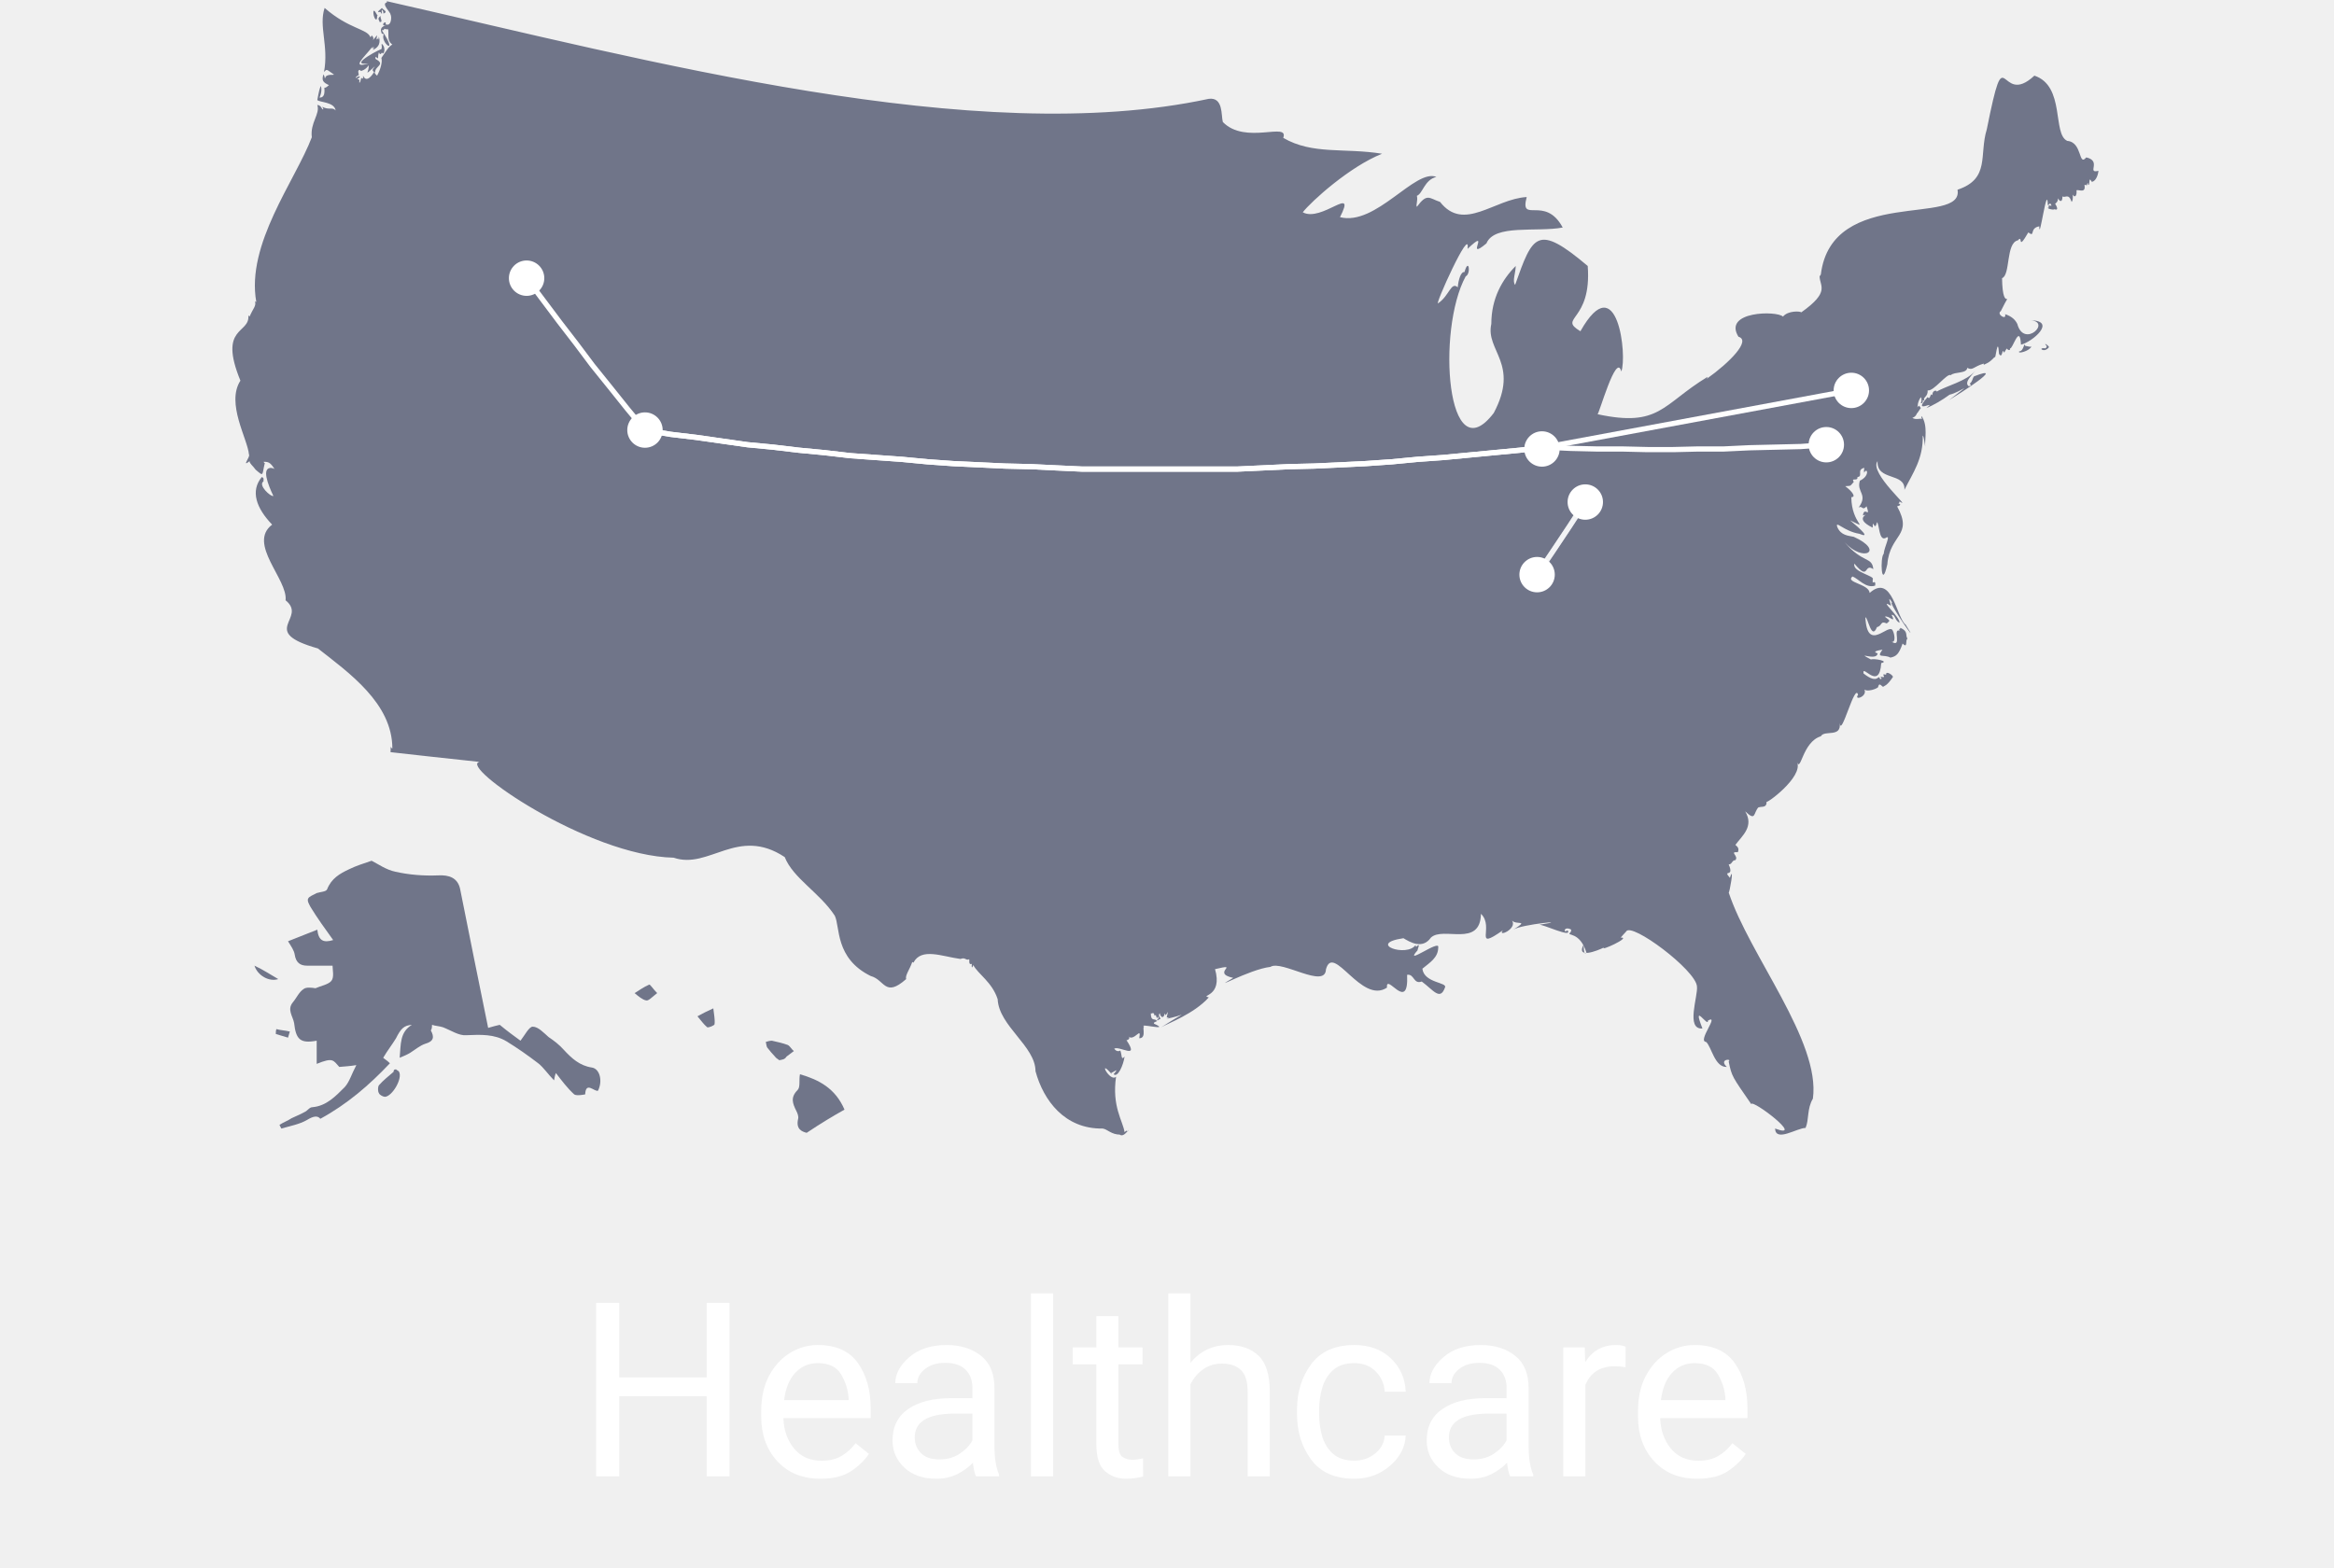
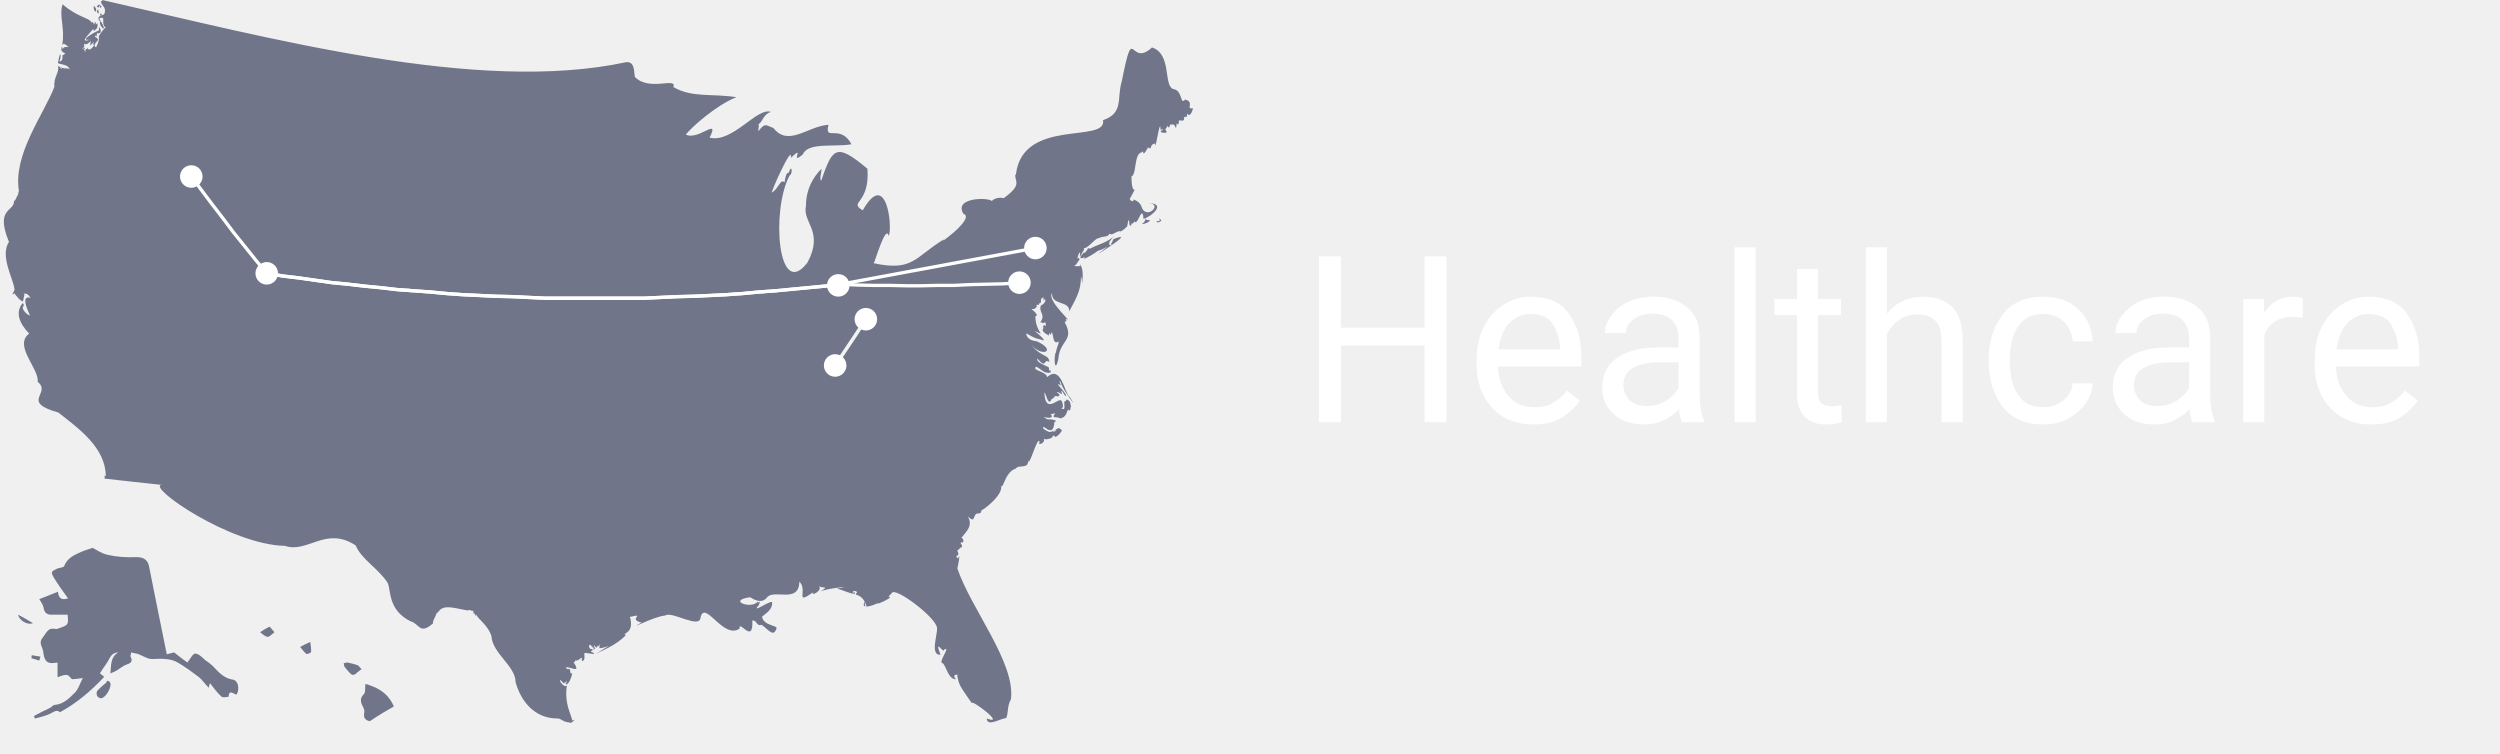
- <svg xmlns="http://www.w3.org/2000/svg" version="1.1" id="Layer_1" x="0px" y="0px" viewBox="0 0 382.5 257" style="enable-background:new 0 0 382.5 257;" xml:space="preserve">
+ <svg xmlns="http://www.w3.org/2000/svg" version="1.1" id="Layer_1" x="0px" y="0px" viewBox="0 0 643 193.7" style="enable-background:new 0 0 643 193.7;" xml:space="preserve">
  <style type="text/css">
	.st0{fill:#707589;}
	.st1{fill:none;stroke:#FFFFFF;stroke-width:0.856;stroke-linejoin:round;stroke-miterlimit:10;}

		.st2{opacity:0.702;fill:none;stroke:#FFFFFF;stroke-width:0.856;stroke-linejoin:round;stroke-miterlimit:10;enable-background:new    ;}
	.st3{fill:#FFFFFF;}
	.st4{font-family:'Roboto';}
- 	.st5{font-size:40px;}
+ 	.st5{font-size:60px;}
</style>
  <g>
-     <path class="st0" d="M70.6,168.9c0.6,1.1,0.5,1.8-0.9,2.2c-0.9,0.3-1.7,1-2.5,1.5c-0.5,0.3-1,0.5-1.7,0.8c0.2-2.2,0-4.2,2-5.4   c-1.3,0.1-1.8,0.6-2.6,2.2c-0.6,1-1.4,2-2.1,3.2c0.2,0.2,0.6,0.4,1.1,0.9c-3.4,3.6-7,6.7-11.4,9.1c-0.5-0.6-1.2-0.4-2.2,0.2   c-1.2,0.7-2.8,1-4.2,1.4c-0.1-0.2-0.2-0.4-0.3-0.6c0.6-0.4,1.4-0.7,2-1.1c0.6-0.3,1.4-0.6,2.1-1c0.5-0.2,0.8-0.8,1.3-0.8   c2.3-0.2,3.8-1.8,5.3-3.3c0.8-0.9,1.1-2.1,1.9-3.6c-1.2,0.2-1.8,0.2-2.8,0.3c-1-1.1-1-1.6-3.7-0.5c0-1.3,0-2.5,0-3.8   c-2.7,0.5-3.4-0.2-3.7-2.9c-0.2-1.1-1.2-2.2-0.2-3.4c0.6-0.7,1-1.7,1.8-2.2c0.4-0.3,1.3-0.2,1.9-0.1c0.9-0.4,2.1-0.6,2.6-1.2   c0.5-0.6,0.2-1.8,0.2-2.5c-1.3,0-2.7,0-4.2,0c-1.1,0-1.8-0.5-2-1.8c-0.1-0.7-0.6-1.4-1.1-2.2c1.5-0.6,3-1.2,4.8-1.9   c0.2,1.8,1,2.2,2.6,1.7c-1.3-1.8-2.6-3.6-3.7-5.4c-0.2-0.4-0.6-1-0.4-1.4c0.2-0.4,0.9-0.6,1.4-0.9c0.6-0.2,1.5-0.2,1.7-0.6   c0.7-1.8,2.1-2.6,3.6-3.3c1-0.5,2.2-0.9,3.7-1.4c1,0.5,2.4,1.5,3.9,1.8c2.2,0.5,4.6,0.7,7,0.6c1.8-0.1,3.2,0.4,3.6,2.2   c1.5,7.5,3,15,4.6,22.8c0.7-0.2,1.4-0.4,1.9-0.5c1.2,1,2.3,1.8,3.4,2.6c0.7-0.9,1.4-2.3,2-2.3c0.9,0,1.8,1,2.6,1.7   c0.9,0.6,1.8,1.3,2.5,2.1c1.3,1.4,2.6,2.6,4.6,2.9c1.3,0.2,1.8,2.2,1,3.8c-0.6,0.2-2-1.6-2.1,0.6c0,0-1.4,0.3-1.8,0   c-1.1-1-2-2.2-3-3.5c-0.2,0.5-0.2,0.7-0.3,1.2c-1-1-1.7-2.1-2.6-2.8c-1.7-1.3-3.4-2.5-5.2-3.6c-2-1.2-4.2-1.1-6.6-1   c-1.2,0.1-2.5-0.8-3.8-1.3c-0.6-0.2-1.2-0.2-1.8-0.4C70.8,168.6,70.7,168.8,70.6,168.9z" />
-     <path class="st0" d="M64.9,175.3c0.2,0.2,0.4,0.2,0.5,0.4c0.6,1.1-1.1,4-2.3,4.1c-0.3,0-0.9-0.3-1-0.6c-0.2-0.3-0.2-1,0-1.3   c0.7-0.8,1.6-1.5,2.4-2.2C64.5,175.4,64.6,175.3,64.9,175.3z" />
-     <path class="st0" d="M45.6,160.5c-1.5,0.5-3.4-0.6-3.9-2.2C43.2,159,44.2,159.7,45.6,160.5z" />
-     <path class="st0" d="M45.3,168.7c0.7,0.2,1.4,0.2,2.2,0.4c-0.1,0.3-0.2,0.7-0.3,1c-0.6-0.2-1.4-0.4-2-0.6   C45.2,169.3,45.2,168.9,45.3,168.7z" />
-     <path class="st0" d="M132.2,185.7c-0.8-0.2-1.8-0.6-1.4-2.3c0.1-0.4-0.1-0.9-0.3-1.3c-0.6-1.2-1-2.2,0.2-3.4   c0.5-0.5,0.2-1.6,0.4-2.6c3.1,0.9,5.8,2.3,7.3,5.8C136.6,182.9,134.6,184.1,132.2,185.7z" />
-     <path class="st0" d="M127.7,173.8c-0.2-0.2-0.5-0.3-0.7-0.6c-0.4-0.4-0.8-0.9-1.2-1.4c-0.2-0.2-0.2-0.6-0.3-1   c0.3-0.1,0.7-0.2,1-0.2c0.9,0.2,1.8,0.4,2.6,0.7c0.4,0.2,0.6,0.7,1,1c-0.4,0.3-0.8,0.6-1.2,0.9   C128.6,173.7,128.2,173.7,127.7,173.8z" />
-     <path class="st0" d="M107.7,162.8c-0.8,0.6-1.4,1.3-1.8,1.2c-0.6-0.1-1.3-0.7-1.9-1.2c0.8-0.5,1.5-1,2.4-1.4   C106.6,161.4,107,162.1,107.7,162.8z" />
-     <path class="st0" d="M116.9,165.3c0.1,1,0.3,1.8,0.2,2.6c0,0.2-1,0.6-1.2,0.5c-0.6-0.5-1-1.1-1.6-1.8   C115.2,166.1,115.8,165.8,116.9,165.3z" />
-     <path class="st0" d="M158.7,157.3c0.4-0.3-0.2,1,0.6,0.7c-0.1,0.1-0.1,1.1,0.2,0.2c0.8,1.5,3.1,2.8,4,5.6c0.2,4.4,6.2,7.7,6.2,11.8   c1.3,4.8,4.8,9.5,11,9.4c0.8,0.1,1.4,1,2.9,1h-0.1c0.8,0.6,1.8-1.5,1.3-0.5c-0.2-0.1-0.1-0.3-0.5,0.1c-0.3-1.9-2.1-4.2-1.4-9.1   c-1,1-3.1-3.2-0.7-0.4l-0.1-0.2c0.5-0.2,1.4-1,0.4,0.2c0.7,0.6,1.6-1.5,1.8-2.9c-0.6,0.7-0.4-0.2-0.7-1c-0.1,0.1-0.6,0.3-1-0.3   c0.9-0.5,4.2,1.9,2-1.4c0.1,0.1,0.8-0.3,0.3-0.6c1,0.9,2.2-1.8,1.8,0.3c1.4,0,0.2-2.4,1-1.8c-1.8-0.9,4.5,0.8,1.4-0.6   c0.1-0.2-0.2-0.1,0.5-0.4c-0.3-0.6-1,0.2-1-1.3c0.1,0.2,0.5-0.4,0.6,0.4l0.2-0.1c0-0.2,0.2,1,0.4,0.2c-0.1-0.1,0.3,0.3-0.2,0.6   c0.2,0.2-0.1,0.1,0.6-0.2c0.2,0.2-0.6-0.6-0.1-0.9c-0.1,0.2,0.5,1.3,0.8,0c0,0.1,0,0,0.1,0.3c0.1,0,0.1-0.1,0.4-0.5   c0,0.2,0-0.1-0.2,0.9c-0.1-0.1,0.9,0.2-0.1,0.2c2.8-0.4,4.2-1.8-0.8,1.4c1-0.6,5.4-2.2,7.8-4.9c-1.6-0.4,2.4,0,1-4.7l-0.1,0.1   c4.6-1.1-0.7,0.6,3.1,1.4c-4.2,2.5,2.6-1.4,6.1-1.8c1.8-1.2,9,3.7,9.1,0.4c1.2-4.4,5.8,5.8,10,3c-0.2-2.6,3.6,4.3,3.3-2.1   c1.2-0.2,1,1.6,2.4,1.1c1.9,1.4,3,3.2,3.8,1c0.5-0.9-3.4-0.7-3.7-3.1c1.2-1,2.6-1.8,2.6-3.5c0.3-1.4-5.8,3.2-3.4,0.5   c0-0.2,0.6-1.4-0.2-0.6c-0.1-0.1-0.1,0-0.1-0.3c-1.4,2.1-8.1-0.2-2-1.1c1,0.6,3.1,1.9,4.5-0.1c2-1.9,8.1,1.7,8.2-3.9   c2.3,2.2-1.4,6.2,3.6,2.7c-1,1.2,2.4-0.2,1.5-1.6c0.7,0.8,2.9-0.2,0.2,1.5c1.3-0.9,10.1-1.7,4.2-0.8c0.5-0.2,5.6,2.3,4.7,0.9   c-0.8,0.6-0.6-0.8,0.6-0.1c-0.1,0.2,0.1,0.2-0.2,0.5c-0.6,0.6,1.6-0.3,2.7,3.3c-0.4,0.2-0.4,0-0.5-1.3c-1.2,2.3,2.2,1,3.4,0.4   c-1,0.8,4.6-1.7,2.7-1.6c0.2-0.2,0.4-0.5,0.9-1c0.8-1.6,11.4,6.3,11.6,9c0.2,1.6-1.9,7.1,0.9,6.9c-1.8-4.6,1,0,0.9-1.3   c2-1.1-1.8,3.4-0.3,3.5c0.9,0.8,1.4,4.2,3.4,4.1c-1.4-1.3,0.9-1.4,0.3-0.9c0.5,2.5,0.6,2.5,3.7,7c0.1-0.9,9,5.9,3.9,4   c0.1,2.3,3.6-0.1,5-0.1c0.6-1.4,0.2-3.1,1.2-4.8c1.3-9.4-10.4-23.5-13.8-33.8c0.1,0.3,1-4.8,0.2-2.4c-1.3-1.5,0.8,0.1-0.2-2.2   c0.6,0,0.5-0.7,1.1-0.7c0.6-0.7-1.1-1.4,0.4-1.3c0.2-0.5,0.1-0.8-0.4-1.2c1.1-1.5,3.1-3,1.6-5.5c1.8,1.7,1.3,0.3,2.2-0.7v0.1   c0.2-0.3,1.4,0.2,1.3-1c-0.3,0.6,6.1-4,5-6.5c0.6,1.8,0.9-3.3,3.9-4.2c0.6-1.1,3.4,0.3,3.1-2.2c0.2,2.6,2.5-6.7,3-4.6   c-0.8,1.1,1.9,0.2,0.9-1.1c0.2,0.9,2.7,0,2.4-0.3c0.2-0.4,0.2-0.4,0.8,0.1c0.2-0.2,0.6-0.1,1.6-1.6c0.2-0.2-1.2-1.2-1.1-0.4   c-1.2-0.3,0.5,0.7-1,0.3c0.1,0,0.5,0.5,0,0.4c-0.3-1-0.2,1.1-2.7-0.9c-0.3-1.7,2.6,3,2.9-1.7c1.4-0.3-1.1-0.8-1.7-0.6   c-2.8-1.5,1,0.4,1.1-1c-1-0.3,0.2-0.5,0.8-0.6c-1.1,1.5,0.2,0.7,1.3,1.3c1-0.2,1.4-0.6,2-2.3c0.9,0.9,0.4-0.6,0.8-0.8   c-0.4-0.6,0.2-1.2-1.2-1.8c0.2,0.2-0.3,0.1-0.1,0.5c-1.2-0.5,0.5,2.9-1.3,1.8c0.7,0.2,0.5-1.2,0.2-1.8c-0.6-1.5-4.2,3.8-4.5-2.2   c0.4-0.1,1,3.9,1.9,1.6c0.9-0.2,0.5-1.1,1.6-0.6c0.6-0.5,0.6-0.4-0.3-1.1c0.6-0.3,1.9,1.3,1.1-0.3c0.6-0.1,0.5,0.9,1.3,1.3   c0.1-1-3.6-4.1-1.4-2.8c0.1,0-0.8-2.1,0.2-0.5c-1-0.5,5.1,8.2,2.2,3.6c-1.5-1.1-2.2-8.5-5.9-5.2c-0.1-1.5-4.1-1.7-2.8-2.7   c1,0.4,2.2,2,3.7,1.5c0-0.1,0.2-0.8-0.4-0.5V95l0,0c0.5-0.6-3.4-1.2-3-2.6c2.5,3,1.5-0.2,3.1,0.9c-0.2-2.1-1.7-0.9-4.7-4.4   c3.1,3.4,6.6,1.4,1.5-0.9c-0.9-0.2-2.1-0.2-2.7-1.6c-0.4-1.2,1.1,0.7,3.6,1.1c1.9,0.8,0.3-0.7-1.5-2.2c3.4,1.6,0.2,0.6,0.2-3.8   c0.8,0,0.2-0.9-1-1.8c1-0.1,0.7,0.1,1.4-0.7c-0.5-0.8,0.7,0,0.6-0.8c1-0.1-0.2-1.2,1.1-1.5c0.1,0-0.1,0.3,0,0.8   c0.5-1,1,0.5-0.7,1.3c-0.6,1.9,1.4,2.2-0.2,4.4c0.6-0.4,0.6,0.6,1.3-0.2c0.7,2.1-0.4-0.1-0.6,1.5c1.6-0.4-1.9,0.3,1.6,2   c0-1.8,0.3,0.9,0.7-0.9c0.4,0.3,0.3,3.1,1.4,2.6c1-0.7-0.2,1.4-0.3,2.6c-0.6,0.5-0.4,6.2,0.6,1.7c0.4-5,4.3-4.6,1.6-9.5   c0,0,1-0.2,0.2-0.5c0,0,0.2,0,0.2-0.3c2.3,1.5-5.1-4.7-3.6-6.6c-0.2,3.3,4.6,1.8,4.4,4.7c1.4-2.8,3.1-5.1,3-8.9   c0.2,0.2,0.2,0.7,0.4,1.8c-0.1-1,0.5-3.5-0.6-5c0,0.2-0.1,0.1,0.1,0.5c-0.2-0.2-1,0.2-1.6-0.2c1.4-0.5,0.3-1.9,1.4-3.4l0.2,0.6   c-0.1-0.1-0.1,0-0.2-0.2l0.6,0.2c-0.4-0.6,0.6-0.6,0.5-1.7c1,0.2,3.2-2.9,3.8-2.5c0.6-0.6,2.6-0.2,2.7-1.2c0.9,0.5,1-0.2,2.7-0.7   v0.2c0.4-0.2,0.9-0.3,1.8-1.3c0.1,0.9,0.5-3.8,0.7-0.5c0.6,1,0.5-1.2,0.8-0.2c0.1,0,0.2-0.3,0.5-0.7c-0.1,0.1,0.6,0.6,0.5,0   c0.4,0.3,1.6-4.2,1.8-0.6c1.8-0.4,6.1-4,1.4-4c3.8,0.1-0.9,4.7-2,0.6c-0.3-0.6-0.8-1.2-2-1.6c0.3,1.1-1.5,0-0.7-0.5   c2.2-4.5,0.3,1,0.2-5.4c1.4-0.5,0.6-5.8,2.6-6.2c0.9-1.1-0.2,2,1.7-1.3c1.2,0.9,0.1-0.7,1.8-1c0,2.8,1.3-7.3,1.4-3.5   c0.2,0.2,0.3-0.7,0.6,0.1c0.1,0.1-0.8-0.2-0.4,0.3c-0.7,0.1,0.7,0.5,0.9,0.3c0.5,0.2,0.6-0.1,0.1-0.9c0.2-0.2,0.4-0.2,0.5-0.9   c0.1,0.4,0.7,0.9,0.7-0.3c0.5,0.3,1-0.6,1.5,0.9c0.2-0.2,0.2-0.5,0.2-1.2c0.3,0.6,0.7,0.2,0.6-0.7c0.3-0.2,1.6,0.6,1.3-0.9   c0,0.1,0.1-0.1,0.4,0.1c-0.1,0.2,0.2-0.9,0.2-0.1c0.4,0.2,0-1.6,0.6-0.5c0.5,0,1-0.8,1.1-1.8c-2,0.5,0.6-1.6-2-2.2   c-1.3,1.6-0.6-2.5-3.1-2.7c-2.5-1.1-0.3-9-5.4-10.7c-5.9,5.5-4.6-7.2-7.8,8.8c-1.3,4.2,0.6,8.1-4.8,9.9c1.1,6.1-20.6-0.7-22.4,13.9   l-0.2,0.3c0,1.6,1.8,2.5-3,5.9c-0.2-0.2-2.2-0.3-3,0.7c-1-1-9.9-0.9-7.3,3.3c2.1,0.6-1.4,4.2-5.2,6.9c-0.1,0,0.2-0.1,0.1-0.3   c-7.4,4.5-7.8,8.3-18,6.1c0.2,0.2,3.1-10.3,3.9-7c1-2.4-0.6-17.4-6.7-6.6c-3.8-2.3,1.9-1.5,1.2-10.7c-8.3-7-9-5.1-11.9,3.1   c-0.5-0.6,0.1-2,0.1-3.1c-2.2,2.2-4,5.3-4,9.5c-1,4.4,4.7,6.5,0.4,14.6c-7.7,10.1-9.4-13.6-4.6-22.4c0.9-0.4,0.5-3.2-0.2-0.7   c-0.6-0.1-1,1.3-1.1,2.5c-1.1-1-1.4,1.4-3.2,2.6c-0.8,0.8,5.4-13,4.8-8.9c4-3.8-0.6,2.2,3.1-0.9c1.3-3.2,8.2-1.8,12.5-2.6   c-2.9-5.4-7.1-0.5-5.9-5c-5.3,0.3-10.3,5.8-14.2,0.8c-1.8-0.6-2.1-1.5-3.8,0.8c-0.2-0.3,0.2-1,0-1.8c1-0.4,1.2-2.6,3.2-3.1   c-3.5-1.4-9.9,8.1-15.8,6.6c2.8-5.5-3,0.9-6.1-0.8c1.4-1.8,7.7-7.5,13-9.6c-6.2-1-11.4,0.2-16.2-2.6c1-2.7-6.2,1.2-9.9-2.6   c-0.3-1.1,0.1-4.1-2.3-3.8c-38.1,8.2-91.6-6.2-134.7-16v0.2c-1,0.2,0.7,1.7,0.6,2c0.2,0.2,0.2,2-0.8,1.6c0.2-0.9-1.1,0.3,0.1,0.2   c0.8,0.8-0.2,2.3,1,3.1c-0.6,0.3-1.1,1.2-1.8,2.2c0.2,0.6-0.1,1.8-0.7,2.9c0,0-0.2-0.1-0.5-0.6c-0.1,0.2-1.2,2-1.8,0.6L59.5,13   c-0.1,0.1,0.2-0.2-0.3-0.2c-0.1,0.2,0,0.1-0.2,0.7c-0.4,0.2,0.3-0.6-0.5-0.5c0.1,0,0,0,0.5-0.4c-0.2-0.1-0.1-0.2-0.7,0.2   c0,0-0.1-0.2,0.5-0.5l-0.1-0.6c0,0.2,0-0.4,0.4-0.2L59,11.6c0.2,0.1,1-0.2,1.4-0.9c0.2,1-1,2,1,0.2c0,0.2-0.8,0.6,0.1,1   c-0.2-1,1.8-1.3,0.1-2.2c0-0.1-0.2-0.1,0-0.4c0.6,0.6,0.2,0.1,0.5-0.7c0-0.2,0.1,0.7,0.5,0c0.2,0.6,0.8-0.6,0-1.4   c-0.2,0.1,0.1,0.2-0.1,0.9c0.6-0.5-5.9,2.8-2.1,2.3c-3,0.9-0.7-1,0.6-2.7L61,8c0-0.1,0.1,0.1,0.2-0.4c0,0.2,0.2,0.2-0.1,0.6   c0.6-0.3,1.4-0.8,1-2.2L62,6.5l-0.1-0.2l-0.2,0.2c0.1-1,0.3-0.9-0.6,0.1c0,0,0.3-0.4-0.2-0.8c-0.1,0,0.1,0.1-0.2,0.3   c-0.5-1.4-3.5-1.3-7.5-4.8c-1,3,0.7,6.2-0.1,10.5c0.5-0.5,0.3-0.5,1.6,0.4c0.2,0.2-1.3-0.2-1.4,0.6c-0.2,0,0-0.2-0.3-0.6   c-0.3,1-0.1,1.3,1,1.8c-0.1-0.2-0.3,0.3-0.8,0.4C53,14,53.6,16,52.4,16c-0.2,0.2,0.5-0.8,0.2-1.9c-0.2,0.2-0.4,1.2-0.6,2.3   c0.4,0.4,2.8,0.3,3,1.7c-0.5-0.6-1.1,0-2.2-0.6c0,0,0.1,0.1,0.2,0.4c-0.3,0.2-0.2-0.6-1-0.7c0.5,1.5-1.2,2.9-0.9,5.3   c-2.7,7.1-10.8,17.5-9.1,27l-0.2-0.1c0.2,0.8-0.3,1.1-0.9,2.5l-0.2-0.2c0.3,3.1-5,1.7-1.3,10.7c-2.4,3.7,1.2,9.6,1.4,12.1   c0.3,0.3-1.3,2.2,0.1,1.1c0,0.4,0.5,0.7,1,1.4c1.4,1.2,1,0.9,1.5-1.1c-0.1,0-0.1,0-0.2-0.2c0.8,0,1.1,0.1,1.8,1.2   c-0.2-0.1,0-0.1-0.6-0.2h0.1c-1.7-0.1-0.6,2.7,0.3,4.6c-0.4,0.2-2.6-1.8-1.6-2.4c-0.1-0.2,0.2-0.5-0.3-0.7   c-1.9,2.3-0.9,5.1,1.7,7.8c-4.1,3.1,2.6,9,2.2,12.4c3.7,3-4.6,5.1,5.3,7.9c5.1,4,12.2,9,12.2,16.4c-0.5-0.2-0.2-0.9-0.3,0.6   c4.3,0.5,9.1,1,14.6,1.6c-3.6,0.6,17.7,15.4,31.8,15.7c5.8,2,10.5-5.2,18.2-0.1c1.4,3.5,5.7,5.8,8.2,9.6c0.9,1.8,0,7,5.9,9.9   c2.3,0.6,2.3,3.6,5.8,0.5c-0.2-0.6,0.6-1.6,1-2.8l0.2,0.1c1.3-2.5,4.7-1,7.7-0.6C158.2,156.9,158.2,157.4,158.7,157.3z" />
-     <path class="st0" d="M332.9,56.8c-0.3,0.1-0.3,0-1-0.1c-0.2-0.8-0.2,0.9-1,0.9C330.6,58.1,332.7,57.5,332.9,56.8z" />
-     <path class="st0" d="M335.2,57.1c-1.4-0.2-0.2,0.9,0.6-0.2c-0.2-0.4-1-0.8-0.4-0.2C335.4,56.8,335.5,56.9,335.2,57.1z" />
-     <polygon class="st0" points="315.2,65.3 315.1,65.2 315.1,65.1 315.1,65.1 315,65.2 315,65.4 314.9,65.7 314.8,66.1 314.9,66.1   315,66.1 315,66 315.1,65.9 315.1,65.7 315.1,65.6 315.2,65.4  " />
-     <polygon class="st0" points="313.8,68 314,67.9 314.2,67.7 314.3,67.6 314.5,67.3 314.7,67 314.8,66.9 314.5,66.5 314,66.9  " />
-     <path class="st0" d="M322.8,62.9l0.2,0.2c-0.1,0,0.1,0.2-0.4,0.2c-0.6-0.6,0.1-1.3,1.1-2.5c-1.4,1.7-4.9,2.5-6.3,3.4   c0-0.3-0.8-0.2-0.7,0.6c-0.4-0.6-0.3,0.9-0.8,0.3c-2.8,3.1,1.8,0.2-0.2,1.8c1-0.4,2.6-1.3,3.8-2.2c1.8-0.4,4.4-2.6-0.1,0.9   c1.5-0.9,9.7-6.1,4.1-3.9C323.2,62.1,323.3,62.5,322.8,62.9z" />
-     <path class="st0" d="M61.6,2.1c0,0,0.1,0.2,0.3,0.5c-0.2,0,0,0.2-0.2,0.6C61.2,3.3,60.9,0.9,61.6,2.1z" />
-     <path class="st0" d="M62.2,3.6c0-0.3-0.5-0.5,0.2-1C62.2,2.9,62.9,3.7,62.2,3.6z" />
-     <path class="st0" d="M62.9,2.2c-0.2,0.1,0.1-0.2-0.3-0.6c0,0.1-0.1,0,0,0.6c-0.2,0.2,0-0.4-0.6-0.2c-0.1-0.2,0.2-0.3,0.6-0.7   C62.6,1.5,63.7,1.9,62.9,2.2z" />
-     <path class="st0" d="M62.5,5.3c0.1-0.1-0.2,0.2,0.4,0.3c-0.7,1.4,2.6,3.8-0.3-0.6c-0.1-0.2,0.2,0.2,0.4-0.3   c0.2,0.1,0.2,0.1,0.7,0.1c0.2-0.1-0.3-0.4-0.2-0.7C63.4,4.1,62.1,4.3,62.5,5.3z" />
+     <path class="st0" d="M33.5,168.7c0.6,1.1,0.5,1.8-0.9,2.2c-0.9,0.3-1.7,1-2.5,1.5c-0.5,0.3-1,0.5-1.7,0.8c0.2-2.2,0-4.2,2-5.4   c-1.3,0.1-1.8,0.6-2.6,2.2c-0.6,1-1.4,2-2.1,3.2c0.2,0.2,0.6,0.4,1.1,0.9c-3.4,3.6-7,6.7-11.4,9.1c-0.5-0.6-1.2-0.4-2.2,0.2   c-1.2,0.7-2.8,1-4.2,1.4c-0.1-0.2-0.2-0.4-0.3-0.6c0.6-0.4,1.4-0.7,2-1.1c0.6-0.3,1.4-0.6,2.1-1c0.5-0.2,0.8-0.8,1.3-0.8   c2.3-0.2,3.8-1.8,5.3-3.3c0.8-0.9,1.1-2.1,1.9-3.6c-1.2,0.2-1.8,0.2-2.8,0.3c-1-1.1-1-1.6-3.7-0.5c0-1.3,0-2.5,0-3.8   c-2.7,0.5-3.4-0.2-3.7-2.9c-0.2-1.1-1.2-2.2-0.2-3.4c0.6-0.7,1-1.7,1.8-2.2c0.4-0.3,1.3-0.2,1.9-0.1c0.9-0.4,2.1-0.6,2.6-1.2   c0.5-0.6,0.2-1.8,0.2-2.5c-1.3,0-2.7,0-4.2,0c-1.1,0-1.8-0.5-2-1.8c-0.1-0.7-0.6-1.4-1.1-2.2c1.5-0.6,3-1.2,4.8-1.9   c0.2,1.8,1,2.2,2.6,1.7c-1.3-1.8-2.6-3.6-3.7-5.4c-0.2-0.4-0.6-1-0.4-1.4c0.2-0.4,0.9-0.6,1.4-0.9c0.6-0.2,1.5-0.2,1.7-0.6   c0.7-1.8,2.1-2.6,3.6-3.3c1-0.5,2.2-0.9,3.7-1.4c1,0.5,2.4,1.5,3.9,1.8c2.2,0.5,4.6,0.7,7,0.6c1.8-0.1,3.2,0.4,3.6,2.2   c1.5,7.5,3,15,4.6,22.8c0.7-0.2,1.4-0.4,1.9-0.5c1.2,1,2.3,1.8,3.4,2.6c0.7-0.9,1.4-2.3,2-2.3c0.9,0,1.8,1,2.6,1.7   c0.9,0.6,1.8,1.3,2.5,2.1c1.3,1.4,2.6,2.6,4.6,2.9c1.3,0.2,1.8,2.2,1,3.8c-0.6,0.2-2-1.6-2.1,0.6c0,0-1.4,0.3-1.8,0   c-1.1-1-2-2.2-3-3.5c-0.2,0.5-0.2,0.7-0.3,1.2c-1-1-1.7-2.1-2.6-2.8c-1.7-1.3-3.4-2.5-5.2-3.6c-2-1.2-4.2-1.1-6.6-1   c-1.2,0.1-2.5-0.8-3.8-1.3c-0.6-0.2-1.2-0.2-1.8-0.4C33.7,168.4,33.6,168.6,33.5,168.7z" />
+     <path class="st0" d="M27.8,175.1c0.2,0.2,0.4,0.2,0.5,0.4c0.6,1.1-1.1,4-2.3,4.1c-0.3,0-0.9-0.3-1-0.6c-0.2-0.3-0.2-1,0-1.3   c0.7-0.8,1.6-1.5,2.4-2.2C27.4,175.2,27.5,175.1,27.8,175.1z" />
+     <path class="st0" d="M8.5,160.3c-1.5,0.5-3.4-0.6-3.9-2.2C6.1,158.8,7.1,159.5,8.5,160.3z" />
+     <path class="st0" d="M8.2,168.5c0.7,0.2,1.4,0.2,2.2,0.4c-0.1,0.3-0.2,0.7-0.3,1c-0.6-0.2-1.4-0.4-2-0.6   C8.1,169.1,8.1,168.7,8.2,168.5z" />
+     <path class="st0" d="M95.1,185.5c-0.8-0.2-1.8-0.6-1.4-2.3c0.1-0.4-0.1-0.9-0.3-1.3c-0.6-1.2-1-2.2,0.2-3.4   c0.5-0.5,0.2-1.6,0.4-2.6c3.1,0.9,5.8,2.3,7.3,5.8C99.5,182.7,97.5,183.9,95.1,185.5z" />
+     <path class="st0" d="M90.6,173.6c-0.2-0.2-0.5-0.3-0.7-0.6c-0.4-0.4-0.8-0.9-1.2-1.4c-0.2-0.2-0.2-0.6-0.3-1c0.3-0.1,0.7-0.2,1-0.2   c0.9,0.2,1.8,0.4,2.6,0.7c0.4,0.2,0.6,0.7,1,1c-0.4,0.3-0.8,0.6-1.2,0.9C91.5,173.5,91.1,173.5,90.6,173.6z" />
+     <path class="st0" d="M70.6,162.6c-0.8,0.6-1.4,1.3-1.8,1.2c-0.6-0.1-1.3-0.7-1.9-1.2c0.8-0.5,1.5-1,2.4-1.4   C69.5,161.2,69.9,161.9,70.6,162.6z" />
+     <path class="st0" d="M79.8,165.1c0.1,1,0.3,1.8,0.2,2.6c0,0.2-1,0.6-1.2,0.5c-0.6-0.5-1-1.1-1.6-1.8   C78.1,165.9,78.7,165.6,79.8,165.1z" />
+     <path class="st0" d="M121.6,157.1c0.4-0.3-0.2,1,0.6,0.7c-0.1,0.1-0.1,1.1,0.2,0.2c0.8,1.5,3.1,2.8,4,5.6c0.2,4.4,6.2,7.7,6.2,11.8   c1.3,4.8,4.8,9.5,11,9.4c0.8,0.1,1.4,1,2.9,1h-0.1c0.8,0.6,1.8-1.5,1.3-0.5c-0.2-0.1-0.1-0.3-0.5,0.1c-0.3-1.9-2.1-4.2-1.4-9.1   c-1,1-3.1-3.2-0.7-0.4l-0.1-0.2c0.5-0.2,1.4-1,0.4,0.2c0.7,0.6,1.6-1.5,1.8-2.9c-0.6,0.7-0.4-0.2-0.7-1c-0.1,0.1-0.6,0.3-1-0.3   c0.9-0.5,4.2,1.9,2-1.4c0.1,0.1,0.8-0.3,0.3-0.6c1,0.9,2.2-1.8,1.8,0.3c1.4,0,0.2-2.4,1-1.8c-1.8-0.9,4.5,0.8,1.4-0.6   c0.1-0.2-0.2-0.1,0.5-0.4c-0.3-0.6-1,0.2-1-1.3c0.1,0.2,0.5-0.4,0.6,0.4l0.2-0.1c0-0.2,0.2,1,0.4,0.2c-0.1-0.1,0.3,0.3-0.2,0.6   c0.2,0.2-0.1,0.1,0.6-0.2c0.2,0.2-0.6-0.6-0.1-0.9c-0.1,0.2,0.5,1.3,0.8,0c0,0.1,0,0,0.1,0.3c0.1,0,0.1-0.1,0.4-0.5   c0,0.2,0-0.1-0.2,0.9c-0.1-0.1,0.9,0.2-0.1,0.2c2.8-0.4,4.2-1.8-0.8,1.4c1-0.6,5.4-2.2,7.8-4.9c-1.6-0.4,2.4,0,1-4.7l-0.1,0.1   c4.6-1.1-0.7,0.6,3.1,1.4c-4.2,2.5,2.6-1.4,6.1-1.8c1.8-1.2,9,3.7,9.1,0.4c1.2-4.4,5.8,5.8,10,3c-0.2-2.6,3.6,4.3,3.3-2.1   c1.2-0.2,1,1.6,2.4,1.1c1.9,1.4,3,3.2,3.8,1c0.5-0.9-3.4-0.7-3.7-3.1c1.2-1,2.6-1.8,2.6-3.5c0.3-1.4-5.8,3.2-3.4,0.5   c0-0.2,0.6-1.4-0.2-0.6c-0.1-0.1-0.1,0-0.1-0.3c-1.4,2.1-8.1-0.2-2-1.1c1,0.6,3.1,1.9,4.5-0.1c2-1.9,8.1,1.7,8.2-3.9   c2.3,2.2-1.4,6.2,3.6,2.7c-1,1.2,2.4-0.2,1.5-1.6c0.7,0.8,2.9-0.2,0.2,1.5c1.3-0.9,10.1-1.7,4.2-0.8c0.5-0.2,5.6,2.3,4.7,0.9   c-0.8,0.6-0.6-0.8,0.6-0.1c-0.1,0.2,0.1,0.2-0.2,0.5c-0.6,0.6,1.6-0.3,2.7,3.3c-0.4,0.2-0.4,0-0.5-1.3c-1.2,2.3,2.2,1,3.4,0.4   c-1,0.8,4.6-1.7,2.7-1.6c0.2-0.2,0.4-0.5,0.9-1c0.8-1.6,11.4,6.3,11.6,9c0.2,1.6-1.9,7.1,0.9,6.9c-1.8-4.6,1,0,0.9-1.3   c2-1.1-1.8,3.4-0.3,3.5c0.9,0.8,1.4,4.2,3.4,4.1c-1.4-1.3,0.9-1.4,0.3-0.9c0.5,2.5,0.6,2.5,3.7,7c0.1-0.9,9,5.9,3.9,4   c0.1,2.3,3.6-0.1,5-0.1c0.6-1.4,0.2-3.1,1.2-4.8c1.3-9.4-10.4-23.5-13.8-33.8c0.1,0.3,1-4.8,0.2-2.4c-1.3-1.5,0.8,0.1-0.2-2.2   c0.6,0,0.5-0.7,1.1-0.7c0.6-0.7-1.1-1.4,0.4-1.3c0.2-0.5,0.1-0.8-0.4-1.2c1.1-1.5,3.1-3,1.6-5.5c1.8,1.7,1.3,0.3,2.2-0.7v0.1   c0.2-0.3,1.4,0.2,1.3-1c-0.3,0.6,6.1-4,5-6.5c0.6,1.8,0.9-3.3,3.9-4.2c0.6-1.1,3.4,0.3,3.1-2.2c0.2,2.6,2.5-6.7,3-4.6   c-0.8,1.1,1.9,0.2,0.9-1.1c0.2,0.9,2.7,0,2.4-0.3c0.2-0.4,0.2-0.4,0.8,0.1c0.2-0.2,0.6-0.1,1.6-1.6c0.2-0.2-1.2-1.2-1.1-0.4   c-1.2-0.3,0.5,0.7-1,0.3c0.1,0,0.5,0.5,0,0.4c-0.3-1-0.2,1.1-2.7-0.9c-0.3-1.7,2.6,3,2.9-1.7c1.4-0.3-1.1-0.8-1.7-0.6   c-2.8-1.5,1,0.4,1.1-1c-1-0.3,0.2-0.5,0.8-0.6c-1.1,1.5,0.2,0.7,1.3,1.3c1-0.2,1.4-0.6,2-2.3c0.9,0.9,0.4-0.6,0.8-0.8   c-0.4-0.6,0.2-1.2-1.2-1.8c0.2,0.2-0.3,0.1-0.1,0.5c-1.2-0.5,0.5,2.9-1.3,1.8c0.7,0.2,0.5-1.2,0.2-1.8c-0.6-1.5-4.2,3.8-4.5-2.2   c0.4-0.1,1,3.9,1.9,1.6c0.9-0.2,0.5-1.1,1.6-0.6c0.6-0.5,0.6-0.4-0.3-1.1c0.6-0.3,1.9,1.3,1.1-0.3c0.6-0.1,0.5,0.9,1.3,1.3   c0.1-1-3.6-4.1-1.4-2.8c0.1,0-0.8-2.1,0.2-0.5c-1-0.5,5.1,8.2,2.2,3.6c-1.5-1.1-2.2-8.5-5.9-5.2c-0.1-1.5-4.1-1.7-2.8-2.7   c1,0.4,2.2,2,3.7,1.5c0-0.1,0.2-0.8-0.4-0.5v-0.5l0,0c0.5-0.6-3.4-1.2-3-2.6c2.5,3,1.5-0.2,3.1,0.9c-0.2-2.1-1.7-0.9-4.7-4.4   c3.1,3.4,6.6,1.4,1.5-0.9c-0.9-0.2-2.1-0.2-2.7-1.6c-0.4-1.2,1.1,0.7,3.6,1.1c1.9,0.8,0.3-0.7-1.5-2.2c3.4,1.6,0.2,0.6,0.2-3.8   c0.8,0,0.2-0.9-1-1.8c1-0.1,0.7,0.1,1.4-0.7c-0.5-0.8,0.7,0,0.6-0.8c1-0.1-0.2-1.2,1.1-1.5c0.1,0-0.1,0.3,0,0.8   c0.5-1,1,0.5-0.7,1.3c-0.6,1.9,1.4,2.2-0.2,4.4c0.6-0.4,0.6,0.6,1.3-0.2c0.7,2.1-0.4-0.1-0.6,1.5c1.6-0.4-1.9,0.3,1.6,2   c0-1.8,0.3,0.9,0.7-0.9c0.4,0.3,0.3,3.1,1.4,2.6c1-0.7-0.2,1.4-0.3,2.6c-0.6,0.5-0.4,6.2,0.6,1.7c0.4-5,4.3-4.6,1.6-9.5   c0,0,1-0.2,0.2-0.5c0,0,0.2,0,0.2-0.3c2.3,1.5-5.1-4.7-3.6-6.6c-0.2,3.3,4.6,1.8,4.4,4.7c1.4-2.8,3.1-5.1,3-8.9   c0.2,0.2,0.2,0.7,0.4,1.8c-0.1-1,0.5-3.5-0.6-5c0,0.2-0.1,0.1,0.1,0.5c-0.2-0.2-1,0.2-1.6-0.2c1.4-0.5,0.3-1.9,1.4-3.4l0.2,0.6   c-0.1-0.1-0.1,0-0.2-0.2l0.6,0.2c-0.4-0.6,0.6-0.6,0.5-1.7c1,0.2,3.2-2.9,3.8-2.5c0.6-0.6,2.6-0.2,2.7-1.2c0.9,0.5,1-0.2,2.7-0.7   v0.2c0.4-0.2,0.9-0.3,1.8-1.3c0.1,0.9,0.5-3.8,0.7-0.5c0.6,1,0.5-1.2,0.8-0.2c0.1,0,0.2-0.3,0.5-0.7c-0.1,0.1,0.6,0.6,0.5,0   c0.4,0.3,1.6-4.2,1.8-0.6c1.8-0.4,6.1-4,1.4-4c3.8,0.1-0.9,4.7-2,0.6c-0.3-0.6-0.8-1.2-2-1.6c0.3,1.1-1.5,0-0.7-0.5   c2.2-4.5,0.3,1,0.2-5.4c1.4-0.5,0.6-5.8,2.6-6.2c0.9-1.1-0.2,2,1.7-1.3c1.2,0.9,0.1-0.7,1.8-1c0,2.8,1.3-7.3,1.4-3.5   c0.2,0.2,0.3-0.7,0.6,0.1c0.1,0.1-0.8-0.2-0.4,0.3c-0.7,0.1,0.7,0.5,0.9,0.3c0.5,0.2,0.6-0.1,0.1-0.9c0.2-0.2,0.4-0.2,0.5-0.9   c0.1,0.4,0.7,0.9,0.7-0.3c0.5,0.3,1-0.6,1.5,0.9c0.2-0.2,0.2-0.5,0.2-1.2c0.3,0.6,0.7,0.2,0.6-0.7c0.3-0.2,1.6,0.6,1.3-0.9   c0,0.1,0.1-0.1,0.4,0.1c-0.1,0.2,0.2-0.9,0.2-0.1c0.4,0.2,0-1.6,0.6-0.5c0.5,0,1-0.8,1.1-1.8c-2,0.5,0.6-1.6-2-2.2   c-1.3,1.6-0.6-2.5-3.1-2.7c-2.5-1.1-0.3-9-5.4-10.7c-5.9,5.5-4.6-7.2-7.8,8.8c-1.3,4.2,0.6,8.1-4.8,9.9c1.1,6.1-20.6-0.7-22.4,13.9   l-0.2,0.3c0,1.6,1.8,2.5-3,5.9c-0.2-0.2-2.2-0.3-3,0.7c-1-1-9.9-0.9-7.3,3.3c2.1,0.6-1.4,4.2-5.2,6.9c-0.1,0,0.2-0.1,0.1-0.3   c-7.4,4.5-7.8,8.3-18,6.1c0.2,0.2,3.1-10.3,3.9-7c1-2.4-0.6-17.4-6.7-6.6c-3.8-2.3,1.9-1.5,1.2-10.7c-8.3-7-9-5.1-11.9,3.1   c-0.5-0.6,0.1-2,0.1-3.1c-2.2,2.2-4,5.3-4,9.5c-1,4.4,4.7,6.5,0.4,14.6c-7.7,10.1-9.4-13.6-4.6-22.4c0.9-0.4,0.5-3.2-0.2-0.7   c-0.6-0.1-1,1.3-1.1,2.5c-1.1-1-1.4,1.4-3.2,2.6c-0.8,0.8,5.4-13,4.8-8.9c4-3.8-0.6,2.2,3.1-0.9c1.3-3.2,8.2-1.8,12.5-2.6   c-2.9-5.4-7.1-0.5-5.9-5c-5.3,0.3-10.3,5.8-14.2,0.8c-1.8-0.6-2.1-1.5-3.8,0.8c-0.2-0.3,0.2-1,0-1.8c1-0.4,1.2-2.6,3.2-3.1   c-3.5-1.4-9.9,8.1-15.8,6.6c2.8-5.5-3,0.9-6.1-0.8c1.4-1.8,7.7-7.5,13-9.6c-6.2-1-11.4,0.2-16.2-2.6c1-2.7-6.2,1.2-9.9-2.6   c-0.3-1.1,0.1-4.1-2.3-3.8C122.9,24.2,69.4,9.8,26.3,0v0.2c-1,0.2,0.7,1.7,0.6,2c0.2,0.2,0.2,2-0.8,1.6C26.3,2.9,25,4.1,26.2,4   c0.8,0.8-0.2,2.3,1,3.1c-0.6,0.3-1.1,1.2-1.8,2.2c0.2,0.6-0.1,1.8-0.7,2.9c0,0-0.2-0.1-0.5-0.6c-0.1,0.2-1.2,2-1.8,0.6v0.6   c-0.1,0.1,0.2-0.2-0.3-0.2c-0.1,0.2,0,0.1-0.2,0.7c-0.4,0.2,0.3-0.6-0.5-0.5c0.1,0,0,0,0.5-0.4c-0.2-0.1-0.1-0.2-0.7,0.2   c0,0-0.1-0.2,0.5-0.5l-0.1-0.6c0,0.2,0-0.4,0.4-0.2l-0.1,0.1c0.2,0.1,1-0.2,1.4-0.9c0.2,1-1,2,1,0.2c0,0.2-0.8,0.6,0.1,1   c-0.2-1,1.8-1.3,0.1-2.2c0-0.1-0.2-0.1,0-0.4c0.6,0.6,0.2,0.1,0.5-0.7c0-0.2,0.1,0.7,0.5,0c0.2,0.6,0.8-0.6,0-1.4   c-0.2,0.1,0.1,0.2-0.1,0.9c0.6-0.5-5.9,2.8-2.1,2.3c-3,0.9-0.7-1,0.6-2.7v0.3c0-0.1,0.1,0.1,0.2-0.4c0,0.2,0.2,0.2-0.1,0.6   c0.6-0.3,1.4-0.8,1-2.2l-0.1,0.5l-0.1-0.2l-0.2,0.2c0.1-1,0.3-0.9-0.6,0.1c0,0,0.3-0.4-0.2-0.8c-0.1,0,0.1,0.1-0.2,0.3   c-0.5-1.4-3.5-1.3-7.5-4.8c-1,3,0.7,6.2-0.1,10.5c0.5-0.5,0.3-0.5,1.6,0.4c0.2,0.2-1.3-0.2-1.4,0.6c-0.2,0,0-0.2-0.3-0.6   c-0.3,1-0.1,1.3,1,1.8c-0.1-0.2-0.3,0.3-0.8,0.4c-0.2-0.4,0.4,1.6-0.8,1.6c-0.2,0.2,0.5-0.8,0.2-1.9c-0.2,0.2-0.4,1.2-0.6,2.3   c0.4,0.4,2.8,0.3,3,1.7c-0.5-0.6-1.1,0-2.2-0.6c0,0,0.1,0.1,0.2,0.4c-0.3,0.2-0.2-0.6-1-0.7c0.5,1.5-1.2,2.9-0.9,5.3   c-2.7,7.1-10.8,17.5-9.1,27l-0.2-0.1c0.2,0.8-0.3,1.1-0.9,2.5l-0.2-0.2c0.3,3.1-5,1.7-1.3,10.7c-2.4,3.7,1.2,9.6,1.4,12.1   c0.3,0.3-1.3,2.2,0.1,1.1c0,0.4,0.5,0.7,1,1.4c1.4,1.2,1,0.9,1.5-1.1c-0.1,0-0.1,0-0.2-0.2c0.8,0,1.1,0.1,1.8,1.2   c-0.2-0.1,0-0.1-0.6-0.2h0.1c-1.7-0.1-0.6,2.7,0.3,4.6c-0.4,0.2-2.6-1.8-1.6-2.4C6,78.5,6.3,78.2,5.8,78c-1.9,2.3-0.9,5.1,1.7,7.8   c-4.1,3.1,2.6,9,2.2,12.4c3.7,3-4.6,5.1,5.3,7.9c5.1,4,12.2,9,12.2,16.4c-0.5-0.2-0.2-0.9-0.3,0.6c4.3,0.5,9.1,1,14.6,1.6   c-3.6,0.6,17.7,15.4,31.8,15.7c5.8,2,10.5-5.2,18.2-0.1c1.4,3.5,5.7,5.8,8.2,9.6c0.9,1.8,0,7,5.9,9.9c2.3,0.6,2.3,3.6,5.8,0.5   c-0.2-0.6,0.6-1.6,1-2.8l0.2,0.1c1.3-2.5,4.7-1,7.7-0.6C121.1,156.7,121.1,157.2,121.6,157.1z" />
+     <path class="st0" d="M295.8,56.6c-0.3,0.1-0.3,0-1-0.1c-0.2-0.8-0.2,0.9-1,0.9C293.5,57.9,295.6,57.3,295.8,56.6z" />
+     <path class="st0" d="M298.1,56.9c-1.4-0.2-0.2,0.9,0.6-0.2c-0.2-0.4-1-0.8-0.4-0.2C298.3,56.6,298.4,56.7,298.1,56.9z" />
+     <polygon class="st0" points="278.1,65.1 278,65 278,64.9 278,64.9 277.9,65 277.9,65.2 277.8,65.5 277.7,65.9 277.8,65.9   277.9,65.9 277.9,65.8 278,65.7 278,65.5 278,65.4 278.1,65.2  " />
+     <polygon class="st0" points="276.7,67.8 276.9,67.7 277.1,67.5 277.2,67.4 277.4,67.1 277.6,66.8 277.7,66.7 277.4,66.3   276.9,66.7  " />
+     <path class="st0" d="M285.7,62.7l0.2,0.2c-0.1,0,0.1,0.2-0.4,0.2c-0.6-0.6,0.1-1.3,1.1-2.5c-1.4,1.7-4.9,2.5-6.3,3.4   c0-0.3-0.8-0.2-0.7,0.6c-0.4-0.6-0.3,0.9-0.8,0.3c-2.8,3.1,1.8,0.2-0.2,1.8c1-0.4,2.6-1.3,3.8-2.2c1.8-0.4,4.4-2.6-0.1,0.9   c1.5-0.9,9.7-6.1,4.1-3.9C286.1,61.9,286.2,62.3,285.7,62.7z" />
+     <path class="st0" d="M24.5,1.9c0,0,0.1,0.2,0.3,0.5c-0.2,0,0,0.2-0.2,0.6C24.1,3.1,23.8,0.7,24.5,1.9z" />
+     <path class="st0" d="M25.1,3.4c0-0.3-0.5-0.5,0.2-1C25.1,2.7,25.8,3.5,25.1,3.4z" />
+     <path class="st0" d="M25.8,2c-0.2,0.1,0.1-0.2-0.3-0.6c0,0.1-0.1,0,0,0.6c-0.2,0.2,0-0.4-0.6-0.2c-0.1-0.2,0.2-0.3,0.6-0.7   C25.5,1.3,26.6,1.7,25.8,2z" />
+     <path class="st0" d="M25.4,5.1c0.1-0.1-0.2,0.2,0.4,0.3c-0.7,1.4,2.6,3.8-0.3-0.6c-0.1-0.2,0.2,0.2,0.4-0.3   c0.2,0.1,0.2,0.1,0.7,0.1c0.2-0.1-0.3-0.4-0.2-0.7C26.3,3.9,25,4.1,25.4,5.1z" />
  </g>
  <g id="constellation">
-     <polyline class="st1" points="86.3,45.6 89,49.2 91.7,52.8 94.4,56.3 97.1,59.9 100,63.5 102.8,67 105.7,70.5  " />
-     <polyline class="st2" points="259.8,82.3 257.2,86.3 254.6,90.2 251.9,94.2  " />
-     <polyline class="st1" points="253.3,73.3 249.1,73.8 244.9,74.2 240.7,74.6 236.5,75 232.3,75.3 228.1,75.7 223.8,76 219.7,76.2   215.4,76.4 211.2,76.5 207,76.7 202.7,76.9 198.6,76.9 194.3,76.9 190.1,76.9 185.8,76.9 181.6,76.9 177.4,76.9 173.1,76.7   169,76.5 164.7,76.4 160.5,76.2 156.2,76 152,75.7 147.8,75.3 143.6,75 139.4,74.7 135.1,74.2 130.9,73.8 126.7,73.3 122.5,72.9   118.3,72.3 114.1,71.7 109.9,71.2 105.7,70.5  " />
-     <polyline class="st1" points="299.3,72.9 295.1,73.2 290.9,73.3 286.7,73.4 282.5,73.6 278.3,73.6 274.2,73.7 270,73.7 265.8,73.6   261.6,73.6 257.4,73.5 253.3,73.3  " />
-     <line class="st1" x1="303.4" y1="64" x2="253.3" y2="73.3" />
-     <polyline class="st2" points="251.9,94.2 254.6,90.2 257.2,86.3 259.8,82.3  " />
-     <polyline class="st1" points="105.7,70.5 109.9,71.2 114.1,71.7 118.3,72.3 122.5,72.9 126.7,73.3 130.9,73.8 135.1,74.2   139.4,74.7 143.6,75 147.8,75.3 152,75.7 156.2,76 160.5,76.2 164.7,76.4 169,76.5 173.1,76.7 177.4,76.9 181.6,76.9 185.8,76.9   190.1,76.9 194.3,76.9 198.6,76.9 202.7,76.9 207,76.7 211.2,76.5 215.4,76.4 219.7,76.2 223.8,76 228.1,75.7 232.3,75.3 236.5,75   240.7,74.6 244.9,74.2 249.1,73.8 253.3,73.3  " />
-     <ellipse class="st3" cx="105.7" cy="70.5" rx="2.9" ry="2.9" />
-     <ellipse class="st3" cx="252.7" cy="73.6" rx="2.9" ry="2.9" />
-     <ellipse class="st3" cx="299.3" cy="72.9" rx="2.9" ry="2.9" />
-     <ellipse class="st3" cx="259.8" cy="82.3" rx="2.9" ry="2.9" />
-     <ellipse class="st3" cx="251.9" cy="94.2" rx="2.9" ry="2.9" />
-     <ellipse class="st3" cx="303.4" cy="64" rx="2.9" ry="2.9" />
-     <ellipse class="st3" cx="86.3" cy="45.6" rx="2.9" ry="2.9" />
+     <polyline class="st1" points="49.2,45.4 51.9,49 54.6,52.6 57.3,56.1 60,59.7 62.9,63.3 65.7,66.8 68.6,70.3  " />
+     <polyline class="st2" points="222.7,82.1 220.1,86.1 217.5,90 214.8,94  " />
+     <polyline class="st1" points="216.2,73.1 212,73.6 207.8,74 203.6,74.4 199.4,74.8 195.2,75.1 191,75.5 186.7,75.8 182.6,76   178.3,76.2 174.1,76.3 169.9,76.5 165.6,76.7 161.5,76.7 157.2,76.7 153,76.7 148.7,76.7 144.5,76.7 140.3,76.7 136,76.5   131.9,76.3 127.6,76.2 123.4,76 119.1,75.8 114.9,75.5 110.7,75.1 106.5,74.8 102.3,74.5 98,74 93.8,73.6 89.6,73.1 85.4,72.7   81.2,72.1 77,71.5 72.8,71 68.6,70.3  " />
+     <polyline class="st1" points="262.2,72.7 258,73 253.8,73.1 249.6,73.2 245.4,73.4 241.2,73.4 237.1,73.5 232.9,73.5 228.7,73.4   224.5,73.4 220.3,73.3 216.2,73.1  " />
+     <line class="st1" x1="266.3" y1="63.8" x2="216.2" y2="73.1" />
+     <polyline class="st2" points="214.8,94 217.5,90 220.1,86.1 222.7,82.1  " />
+     <polyline class="st1" points="68.6,70.3 72.8,71 77,71.5 81.2,72.1 85.4,72.7 89.6,73.1 93.8,73.6 98,74 102.3,74.5 106.5,74.8   110.7,75.1 114.9,75.5 119.1,75.8 123.4,76 127.6,76.2 131.9,76.3 136,76.5 140.3,76.7 144.5,76.7 148.7,76.7 153,76.7 157.2,76.7   161.5,76.7 165.6,76.7 169.9,76.5 174.1,76.3 178.3,76.2 182.6,76 186.7,75.8 191,75.5 195.2,75.1 199.4,74.8 203.6,74.4 207.8,74   212,73.6 216.2,73.1  " />
+     <ellipse class="st3" cx="68.6" cy="70.3" rx="2.9" ry="2.9" />
+     <ellipse class="st3" cx="215.6" cy="73.4" rx="2.9" ry="2.9" />
+     <ellipse class="st3" cx="262.2" cy="72.7" rx="2.9" ry="2.9" />
+     <ellipse class="st3" cx="222.7" cy="82.1" rx="2.9" ry="2.9" />
+     <ellipse class="st3" cx="214.8" cy="94" rx="2.9" ry="2.9" />
+     <ellipse class="st3" cx="266.3" cy="63.8" rx="2.9" ry="2.9" />
+     <ellipse class="st3" cx="49.2" cy="45.4" rx="2.9" ry="2.9" />
  </g>
-   <text transform="matrix(1 0 0 1 94.3998 242.0179)" class="st3 st4 st5">Healthcare</text>
+   <text transform="matrix(1 0 0 1 334.2805 108.5895)" class="st3 st4 st5">Healthcare</text>
</svg>
